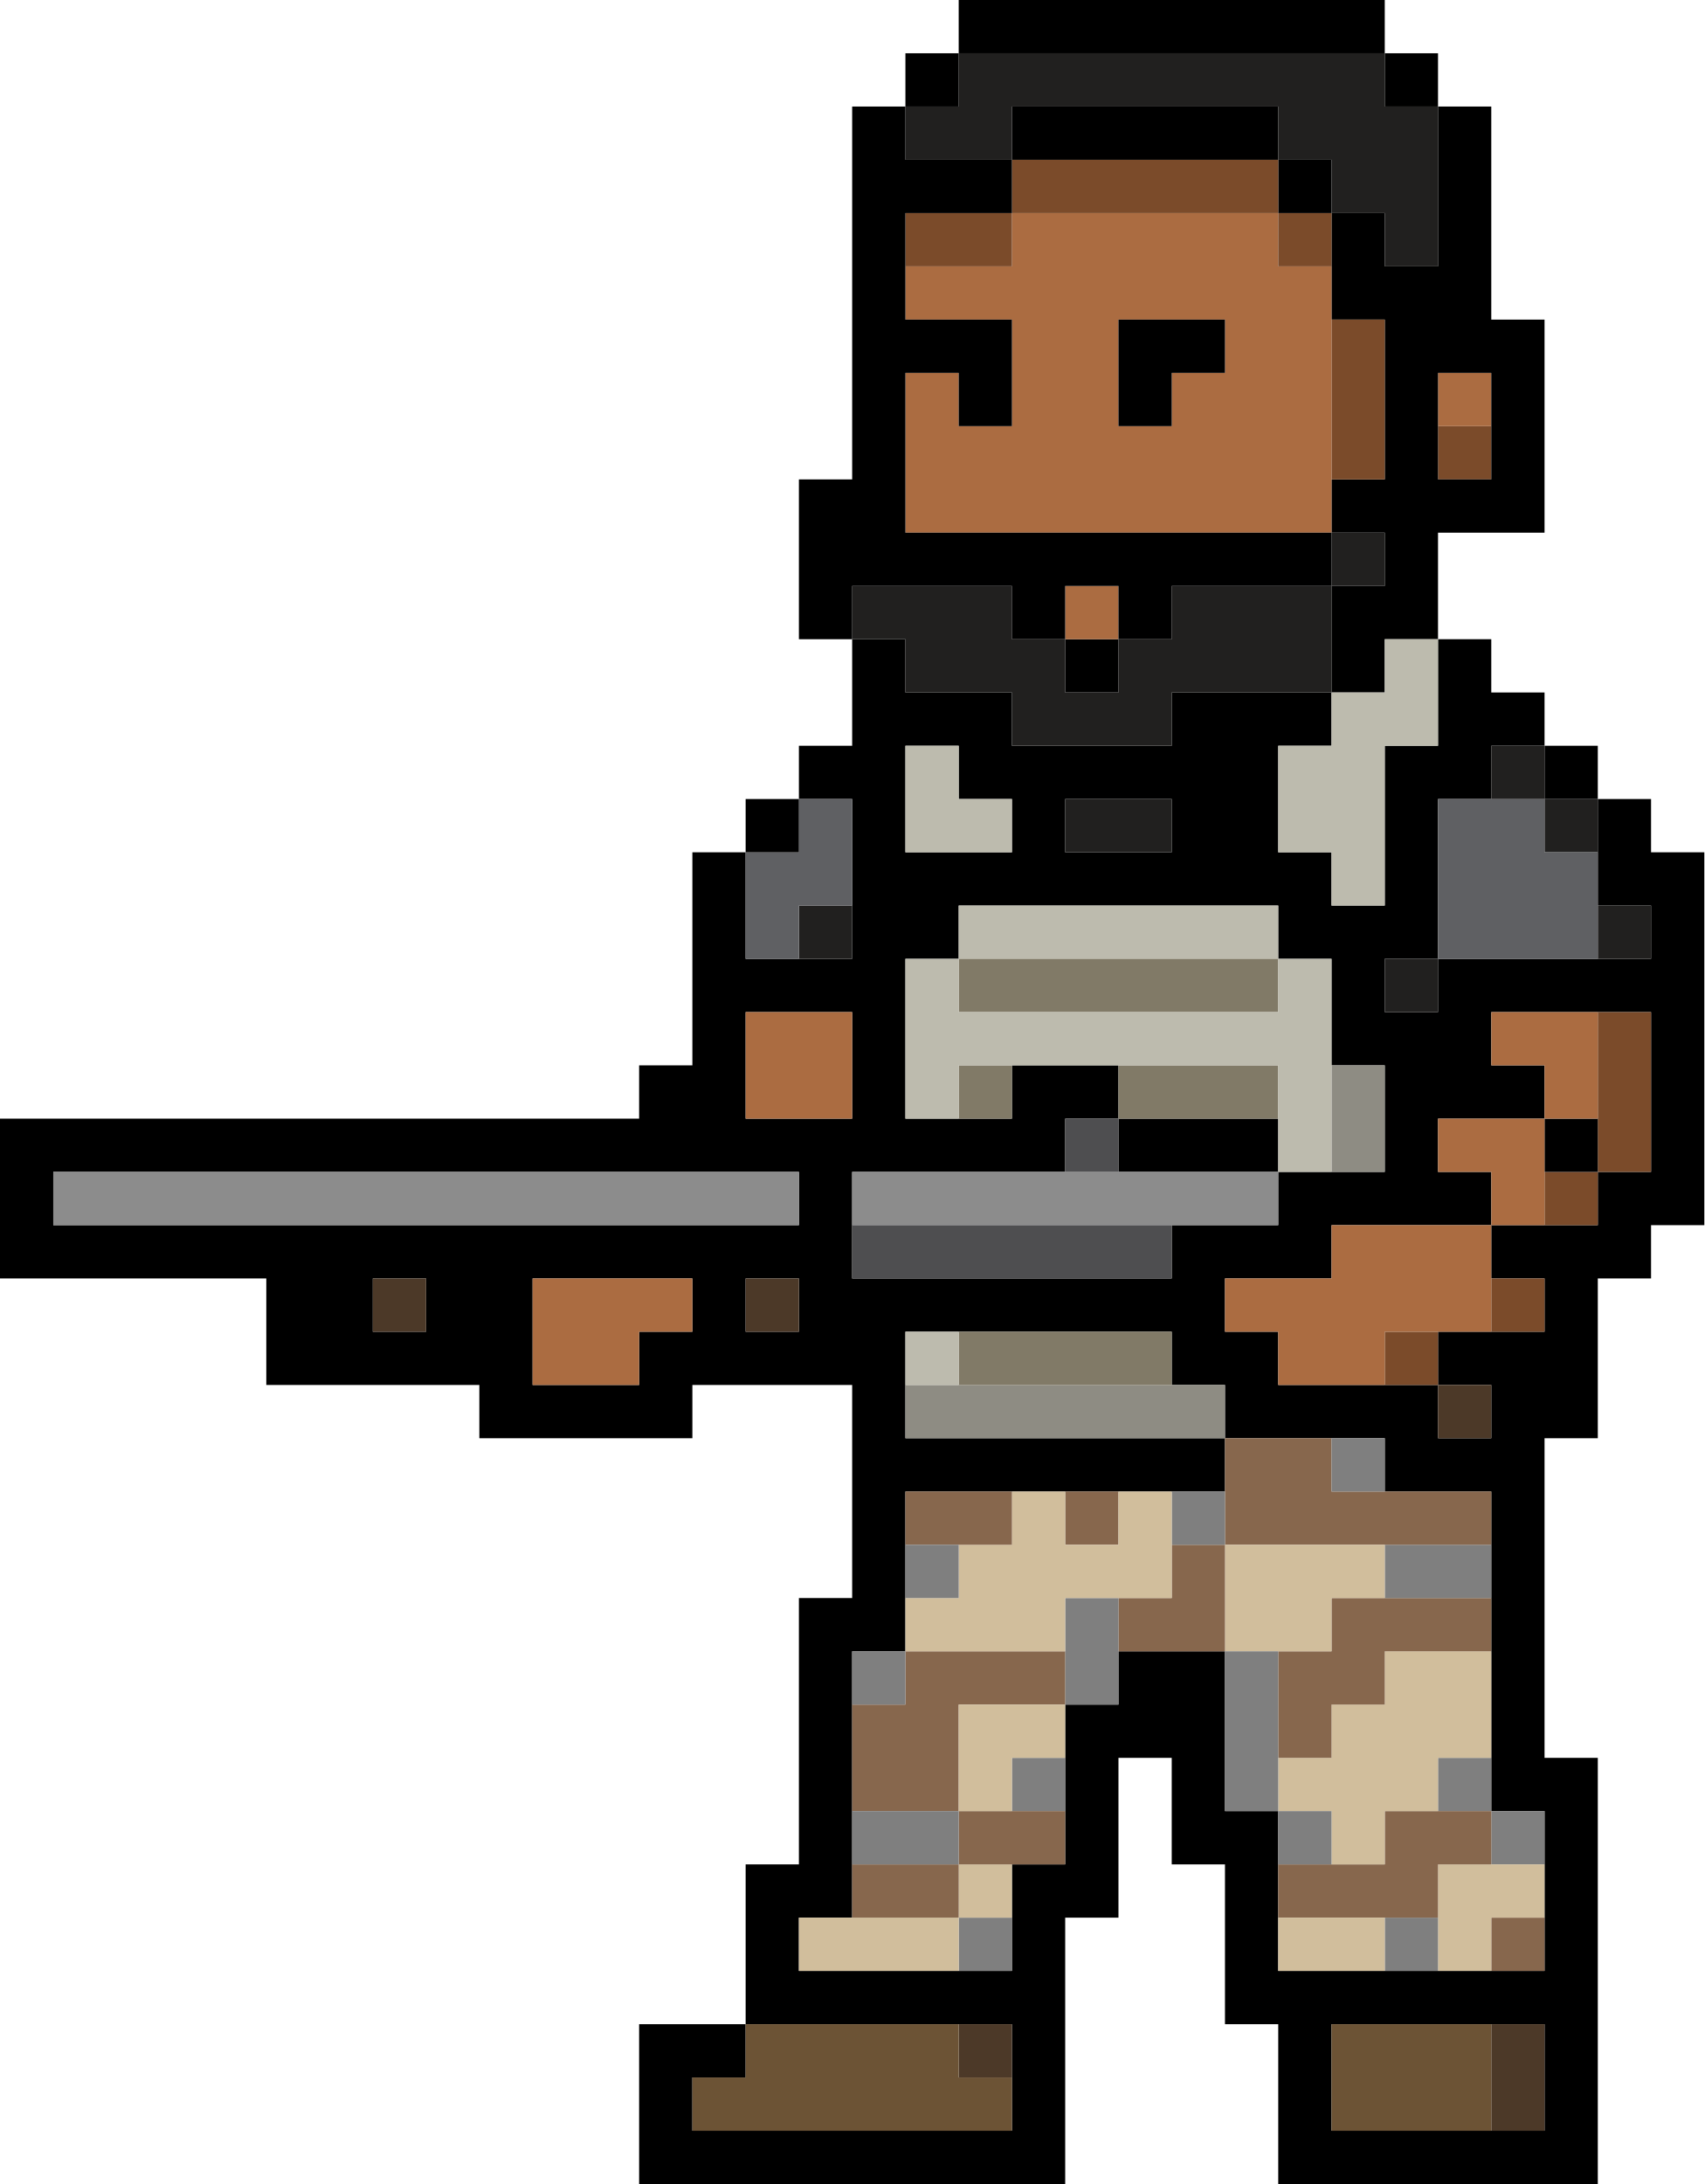
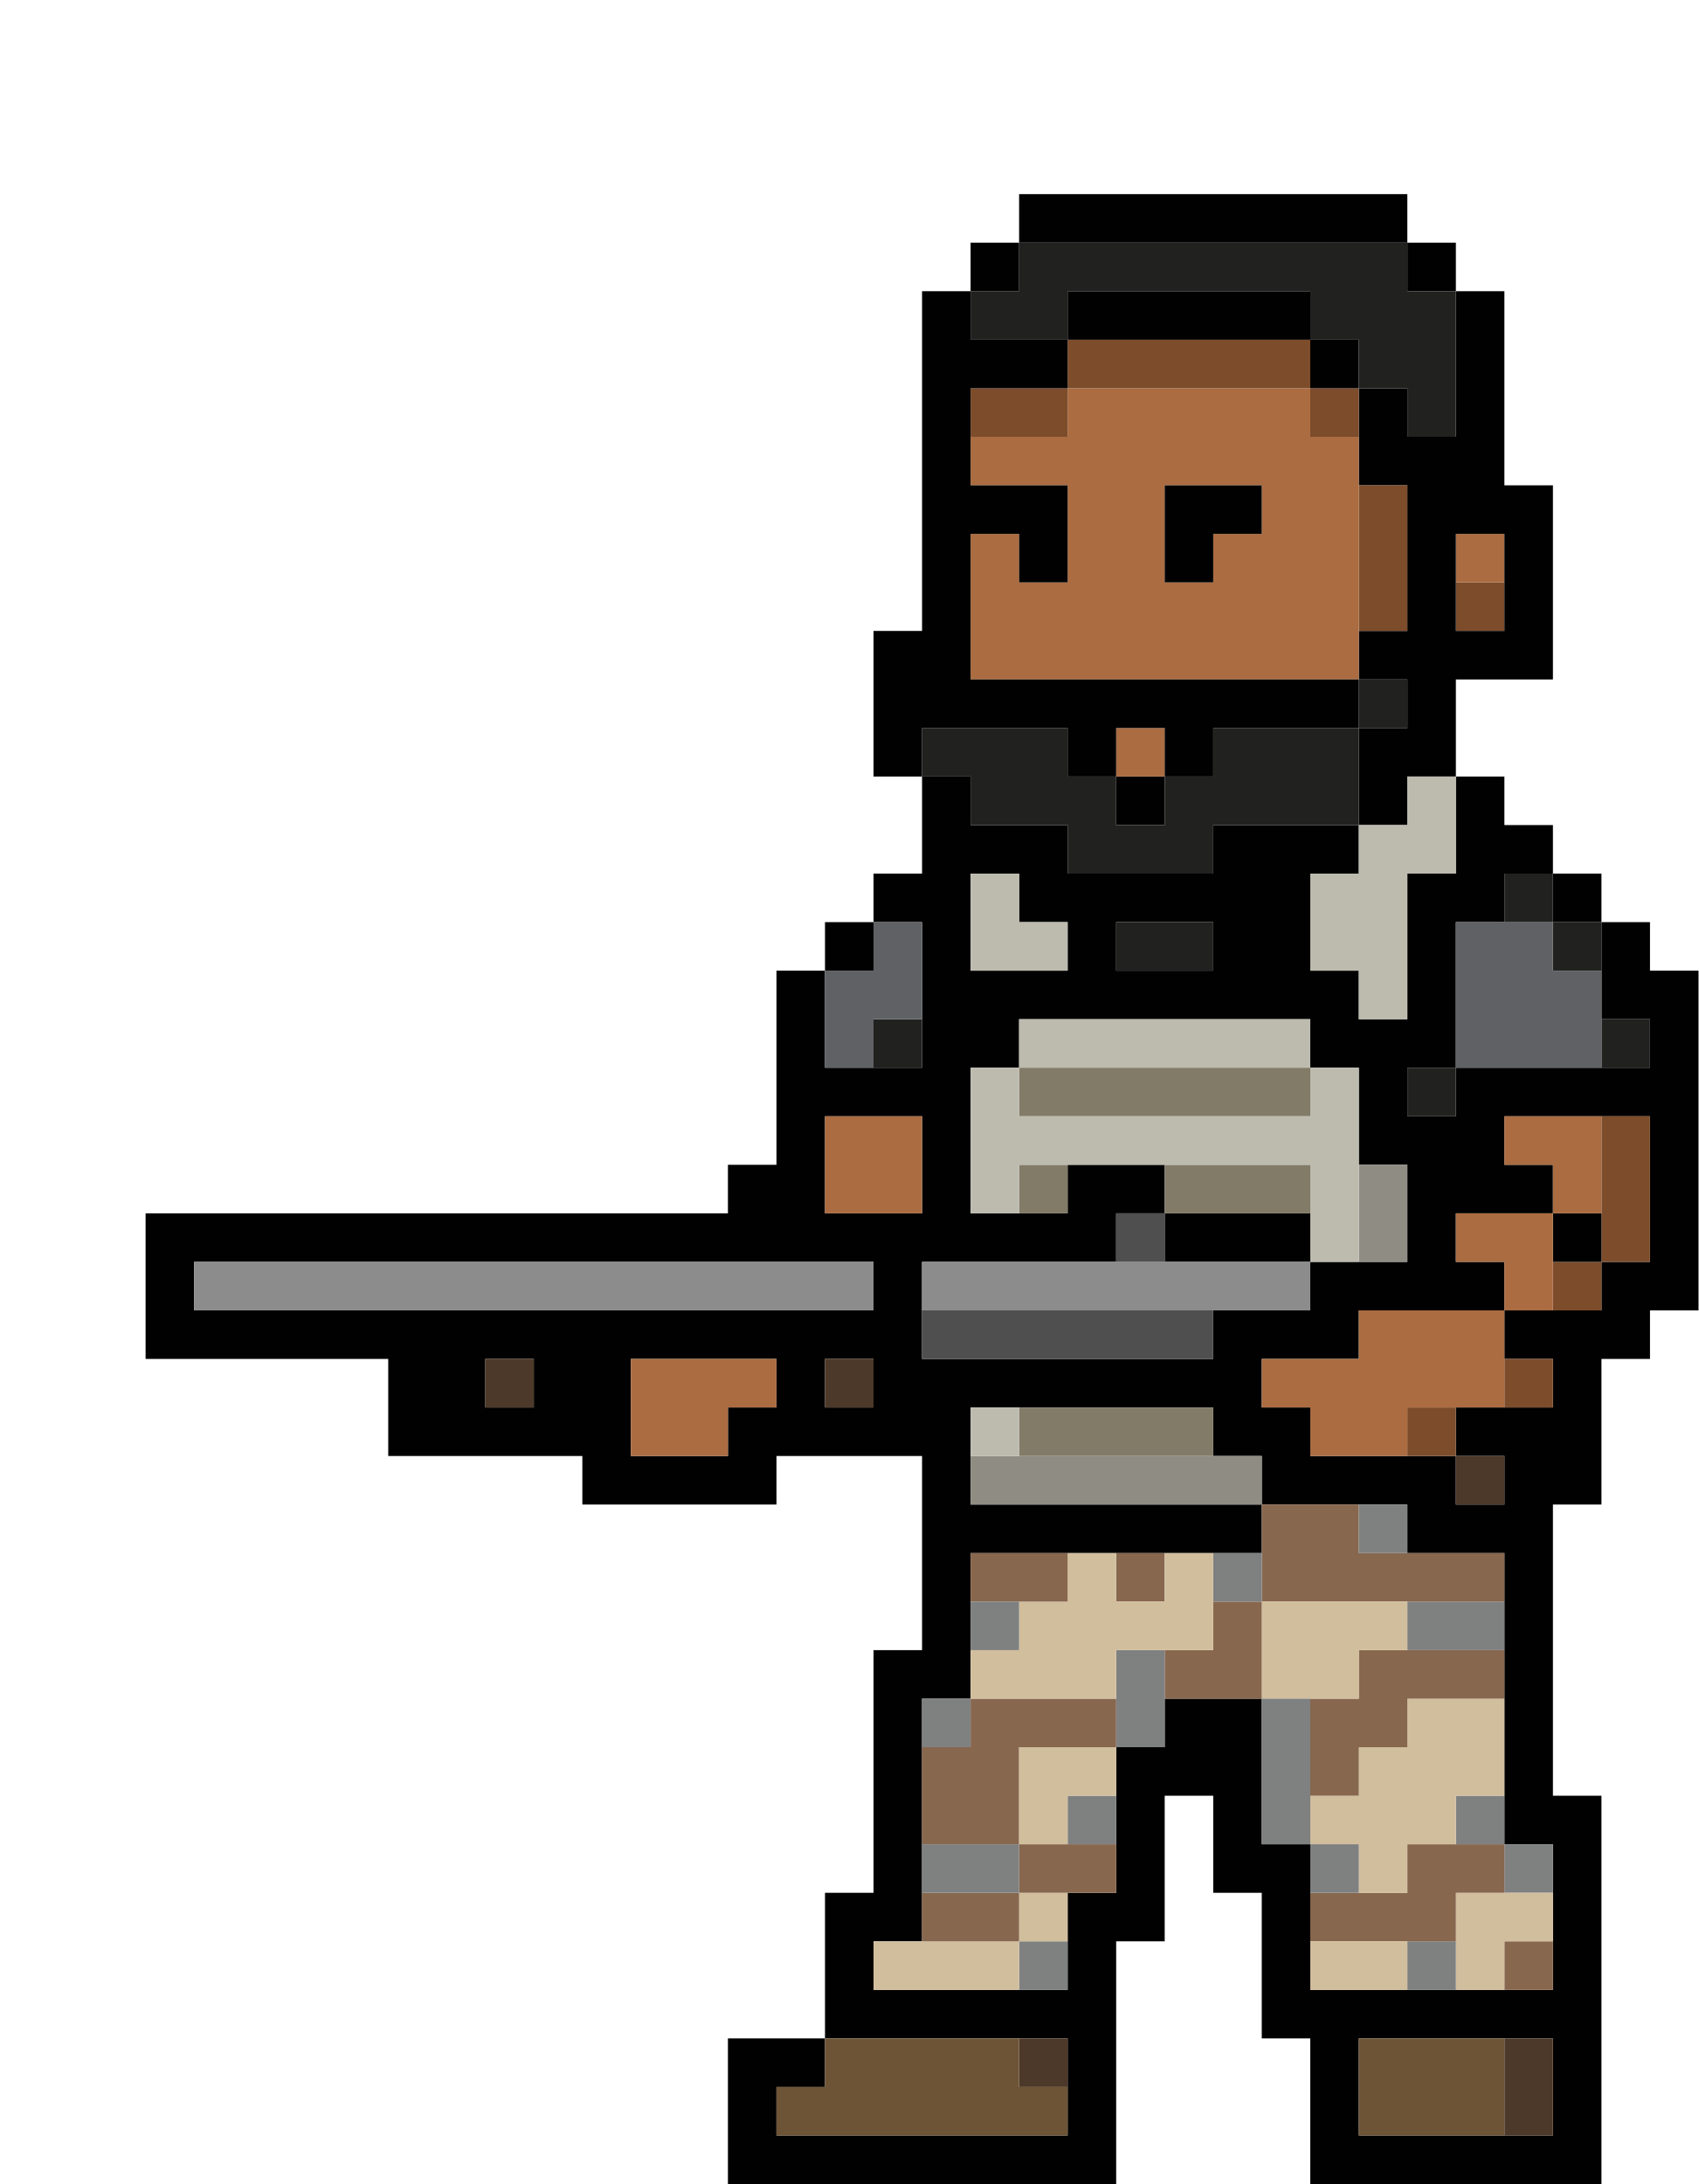
- <svg xmlns="http://www.w3.org/2000/svg" id="Layer_1" data-name="Layer 1" viewBox="0 0 64 82">
+ <svg xmlns="http://www.w3.org/2000/svg" id="Layer_1" data-name="Layer 1" viewBox="0 0 70 90">
  <defs>
    <style>
      .cls-1 {
-         fill: #7f7f7f;
+         fill: #827b68;
      }

      .cls-2 {
-         fill: #87674d;
+         fill: #4d3929;
      }

      .cls-3 {
-         fill: #d1be9c;
+         fill: #7f8080;
      }

      .cls-4 {
+         fill: #6d5436;
+       }
+ 
+       .cls-5 {
        fill: #ab6c41;
      }

-       .cls-5 {
-         fill: #6c5335;
-       }
- 
      .cls-6 {
-         fill: #817a67;
+         fill: #212120;
      }

      .cls-7 {
-         fill: #4c3928;
+         fill: #8f8c84;
      }

      .cls-8 {
        fill: #8c8c8c;
      }

      .cls-9 {
-         fill: #5f6063;
+         fill: #4f4f50;
      }

      .cls-10 {
-         fill: #7b4b2a;
+         fill: #7c4c2b;
      }

      .cls-11 {
        fill: #bdbbae;
      }

      .cls-12 {
-         fill: #4e4e50;
+         fill: #606164;
      }

      .cls-13 {
-         fill: #21201f;
+         fill: #010101;
      }

      .cls-14 {
-         fill: #8e8c83;
+         fill: #87674e;
+       }
+ 
+       .cls-15 {
+         fill: #d1be9d;
      }
    </style>
  </defs>
-   <path d="M62,32v-2h-2v4h2v2h-8v2h-2v-2h2v-6h2v-2h2v-2h-2v-2h-2v4h-2v6h-2v-2h-2v-4h2v-2h-6v2h-6v-2h-4v-2h-2v4h-2v2h2v6h-4v-4h-2v8h-2v2H0v6h10v4h8v2h8v-2h6v8h-2v10h-2v6h10v4h-12v-2h2v-2h-4v6h16v-10h2v-6h2v4h2v6h2v6h12v-16h-2v-12h2v-6h2v-2h2v-14h-2ZM42,30h2v2h-4v-2h2ZM34,30v-2h2v2h2v2h-4v-2ZM36,36v-2h12v2h2v4h2v4h-4v2h-4v2h-12v-4h8v-2h2v-2h-4v2h-4v-6h2ZM28,38h4v4h-4v-4ZM8,46H2v-2h28v2H8ZM14,50v-2h2v2h-2ZM24,50v2h-4v-4h6v2h-2ZM28,50v-2h2v2h-2ZM58,78v2h-8v-4h8v2ZM56,58v10h2v6h-10v-6h-2v-6h-4v2h-2v6h-2v4h-8v-2h2v-10h2v-6h12v-2h-12v-4h10v2h2v2h6v2h4v2ZM62,40v4h-2v2h-4v2h2v2h-4v2h2v2h-2v-2h-6v-2h-2v-2h4v-2h6v-2h-2v-2h4v-2h-2v-2h6v2Z" />
-   <polygon class="cls-10" points="60 40 60 42 60 44 62 44 62 42 62 40 62 38 60 38 60 40" />
-   <rect class="cls-13" x="60" y="34" width="2" height="2" />
-   <rect class="cls-10" x="58" y="44" width="2" height="2" />
-   <rect x="58" y="42" width="2" height="2" />
-   <polygon class="cls-4" points="60 40 60 38 58 38 56 38 56 40 58 40 58 42 60 42 60 40" />
-   <rect class="cls-13" x="58" y="30" width="2" height="2" />
-   <rect x="58" y="28" width="2" height="2" />
-   <polygon class="cls-7" points="56 78 56 80 58 80 58 78 58 76 56 76 56 78" />
-   <rect class="cls-2" x="56" y="72" width="2" height="2" />
-   <rect class="cls-1" x="56" y="68" width="2" height="2" />
-   <rect class="cls-10" x="56" y="48" width="2" height="2" />
-   <polygon class="cls-4" points="58 42 56 42 54 42 54 44 56 44 56 46 58 46 58 44 58 42" />
-   <polygon class="cls-9" points="58 30 56 30 54 30 54 32 54 34 54 36 56 36 58 36 60 36 60 34 60 32 58 32 58 30" />
-   <rect class="cls-13" x="56" y="28" width="2" height="2" />
-   <polygon class="cls-5" points="56 76 54 76 52 76 50 76 50 78 50 80 52 80 54 80 56 80 56 78 56 76" />
-   <polygon class="cls-3" points="54 70 54 72 54 74 56 74 56 72 58 72 58 70 56 70 54 70" />
-   <rect class="cls-1" x="54" y="66" width="2" height="2" />
-   <rect class="cls-7" x="54" y="52" width="2" height="2" />
+   <path class="cls-13" d="M68,40v-2h-2v4h2v2h-8v2h-2v-2h2v-6h2v-2h2v-2h-2v-2h-2v4h-2v6h-2v-2h-2v-4h2v-2h-6v2h-6v-2h-4v-2h-2v4h-2v2h2v6h-4v-4h-2v8h-2v2H6v6h10v4h8v2h8v-2h6v8h-2v10h-2v6h10v4h-12v-2h2v-2h-4v6h16v-10h2v-6h2v4h2v6h2v6h12v-16h-2v-12h2v-6h2v-2h2v-14h-2ZM48,38h2v2h-4v-2h2ZM40,38v-2h2v2h2v2h-4v-2ZM42,44v-2h12v2h2v4h2v4h-4v2h-4v2h-12v-4h8v-2h2v-2h-4v2h-4v-6h2ZM34,46h4v4h-4v-4ZM14,54h-6v-2h28v2H14ZM20,58v-2h2v2h-2ZM30,58v2h-4v-4h6v2h-2ZM34,58v-2h2v2h-2ZM64,86v2h-8v-4h8v2ZM62,66v10h2v6h-10v-6h-2v-6h-4v2h-2v6h-2v4h-8v-2h2v-10h2v-6h12v-2h-12v-4h10v2h2v2h6v2h4v2ZM68,48v4h-2v2h-4v2h2v2h-4v2h2v2h-2v-2h-6v-2h-2v-2h4v-2h6v-2h-2v-2h4v-2h-2v-2h6v2Z" />
+   <polygon class="cls-10" points="66 48 66 50 66 52 68 52 68 50 68 48 68 46 66 46 66 48" />
+   <rect class="cls-6" x="66" y="42" width="2" height="2" />
+   <rect class="cls-10" x="64" y="52" width="2" height="2" />
+   <rect class="cls-13" x="64" y="50" width="2" height="2" />
+   <polygon class="cls-5" points="66 48 66 46 64 46 62 46 62 48 64 48 64 50 66 50 66 48" />
+   <rect class="cls-6" x="64" y="38" width="2" height="2" />
+   <rect class="cls-13" x="64" y="36" width="2" height="2" />
+   <polygon class="cls-2" points="62 86 62 88 64 88 64 86 64 84 62 84 62 86" />
+   <rect class="cls-14" x="62" y="80" width="2" height="2" />
+   <rect class="cls-3" x="62" y="76" width="2" height="2" />
+   <rect class="cls-10" x="62" y="56" width="2" height="2" />
+   <polygon class="cls-5" points="64 50 62 50 60 50 60 52 62 52 62 54 64 54 64 52 64 50" />
+   <polygon class="cls-12" points="64 38 62 38 60 38 60 40 60 42 60 44 62 44 64 44 66 44 66 42 66 40 64 40 64 38" />
+   <rect class="cls-6" x="62" y="36" width="2" height="2" />
+   <polygon class="cls-4" points="62 84 60 84 58 84 56 84 56 86 56 88 58 88 60 88 62 88 62 86 62 84" />
+   <polygon class="cls-15" points="60 78 60 80 60 82 62 82 62 80 64 80 64 78 62 78 60 78" />
+   <rect class="cls-3" x="60" y="74" width="2" height="2" />
+   <rect class="cls-2" x="60" y="60" width="2" height="2" />
+   <rect class="cls-10" x="60" y="24" width="2" height="2" />
+   <rect class="cls-5" x="60" y="22" width="2" height="2" />
+   <path class="cls-13" d="M60,16v2h-2v-2h-2v4h2v6h-2v2h2v2h-2v4h2v-2h2v-4h4v-8h-2v-8h-2v4ZM62,24v2h-2v-4h2v2Z" />
+   <rect class="cls-3" x="58" y="80" width="2" height="2" />
+   <polygon class="cls-14" points="58 76 58 78 56 78 54 78 54 80 56 80 58 80 60 80 60 78 62 78 62 76 60 76 58 76" />
+   <polygon class="cls-15" points="58 70 58 72 56 72 56 74 54 74 54 76 56 76 56 78 58 78 58 76 60 76 60 74 62 74 62 72 62 70 60 70 58 70" />
+   <polygon class="cls-14" points="58 68 56 68 56 70 54 70 54 72 54 74 56 74 56 72 58 72 58 70 60 70 62 70 62 68 60 68 58 68" />
+   <polygon class="cls-3" points="58 66 58 68 60 68 62 68 62 66 60 66 58 66" />
+   <polygon class="cls-14" points="58 64 56 64 56 62 54 62 52 62 52 64 52 66 54 66 56 66 58 66 60 66 62 66 62 64 60 64 58 64" />
+   <rect class="cls-10" x="58" y="58" width="2" height="2" />
+   <polygon class="cls-5" points="58 54 56 54 56 56 54 56 52 56 52 58 54 58 54 60 56 60 58 60 58 58 60 58 62 58 62 56 62 54 60 54 58 54" />
+   <rect class="cls-6" x="58" y="44" width="2" height="2" />
+   <polygon class="cls-11" points="58 34 56 34 56 36 54 36 54 38 54 40 56 40 56 42 58 42 58 40 58 38 58 36 60 36 60 34 60 32 58 32 58 34" />
+   <rect class="cls-13" x="58" y="10" width="2" height="2" />
+   <polygon class="cls-15" points="56 80 54 80 54 82 56 82 58 82 58 80 56 80" />
+   <rect class="cls-3" x="56" y="62" width="2" height="2" />
+   <polygon class="cls-7" points="56 52 58 52 58 50 58 48 56 48 56 50 56 52" />
+   <rect class="cls-6" x="56" y="28" width="2" height="2" />
+   <polygon class="cls-10" points="56 24 56 26 58 26 58 24 58 22 58 20 56 20 56 22 56 24" />
+   <rect class="cls-3" x="54" y="76" width="2" height="2" />
+   <polygon class="cls-15" points="56 70 56 68 58 68 58 66 56 66 54 66 52 66 52 68 52 70 54 70 56 70" />
+   <path class="cls-5" d="M56,24v-6h-2v-2h-10v2h-4v2h4v4h-2v-2h-2v6h16v-4ZM48,22v-2h4v2h-2v2h-2v-2Z" />
  <rect class="cls-10" x="54" y="16" width="2" height="2" />
-   <rect class="cls-4" x="54" y="14" width="2" height="2" />
-   <path d="M54,8v2h-2v-2h-2v4h2v6h-2v2h2v2h-2v4h2v-2h2v-4h4v-8h-2V4h-2v4ZM56,16v2h-2v-4h2v2Z" />
-   <rect class="cls-1" x="52" y="72" width="2" height="2" />
-   <polygon class="cls-2" points="52 68 52 70 50 70 48 70 48 72 50 72 52 72 54 72 54 70 56 70 56 68 54 68 52 68" />
-   <polygon class="cls-3" points="52 62 52 64 50 64 50 66 48 66 48 68 50 68 50 70 52 70 52 68 54 68 54 66 56 66 56 64 56 62 54 62 52 62" />
-   <polygon class="cls-2" points="52 60 50 60 50 62 48 62 48 64 48 66 50 66 50 64 52 64 52 62 54 62 56 62 56 60 54 60 52 60" />
-   <polygon class="cls-1" points="52 58 52 60 54 60 56 60 56 58 54 58 52 58" />
-   <polygon class="cls-2" points="52 56 50 56 50 54 48 54 46 54 46 56 46 58 48 58 50 58 52 58 54 58 56 58 56 56 54 56 52 56" />
-   <rect class="cls-10" x="52" y="50" width="2" height="2" />
-   <polygon class="cls-4" points="52 46 50 46 50 48 48 48 46 48 46 50 48 50 48 52 50 52 52 52 52 50 54 50 56 50 56 48 56 46 54 46 52 46" />
-   <rect class="cls-13" x="52" y="36" width="2" height="2" />
-   <polygon class="cls-11" points="52 26 50 26 50 28 48 28 48 30 48 32 50 32 50 34 52 34 52 32 52 30 52 28 54 28 54 26 54 24 52 24 52 26" />
-   <rect x="52" y="2" width="2" height="2" />
-   <polygon class="cls-3" points="50 72 48 72 48 74 50 74 52 74 52 72 50 72" />
-   <rect class="cls-1" x="50" y="54" width="2" height="2" />
-   <polygon class="cls-14" points="50 44 52 44 52 42 52 40 50 40 50 42 50 44" />
-   <rect class="cls-13" x="50" y="20" width="2" height="2" />
-   <polygon class="cls-10" points="50 16 50 18 52 18 52 16 52 14 52 12 50 12 50 14 50 16" />
-   <rect class="cls-1" x="48" y="68" width="2" height="2" />
-   <polygon class="cls-3" points="50 62 50 60 52 60 52 58 50 58 48 58 46 58 46 60 46 62 48 62 50 62" />
-   <path class="cls-4" d="M50,16v-6h-2v-2h-10v2h-4v2h4v4h-2v-2h-2v6h16v-4ZM42,14v-2h4v2h-2v2h-2v-2Z" />
-   <rect class="cls-10" x="48" y="8" width="2" height="2" />
-   <rect x="48" y="6" width="2" height="2" />
-   <polygon class="cls-1" points="48 64 48 62 46 62 46 64 46 66 46 68 48 68 48 66 48 64" />
-   <polygon points="46 42 44 42 42 42 42 44 44 44 46 44 48 44 48 42 46 42" />
-   <polygon class="cls-2" points="46 58 44 58 44 60 42 60 42 62 44 62 46 62 46 60 46 58" />
-   <rect class="cls-1" x="44" y="56" width="2" height="2" />
-   <polygon class="cls-14" points="44 52 42 52 40 52 38 52 36 52 34 52 34 54 36 54 38 54 40 54 42 54 44 54 46 54 46 52 44 52" />
-   <polygon class="cls-8" points="44 44 42 44 40 44 38 44 36 44 34 44 32 44 32 46 34 46 36 46 38 46 40 46 42 46 44 46 46 46 48 46 48 44 46 44 44 44" />
-   <polygon class="cls-6" points="46 42 48 42 48 40 46 40 44 40 42 40 42 42 44 42 46 42" />
-   <polygon points="44 14 46 14 46 12 44 12 42 12 42 14 42 16 44 16 44 14" />
-   <polygon class="cls-1" points="40 60 40 62 40 64 42 64 42 62 42 60 40 60" />
-   <rect class="cls-2" x="40" y="56" width="2" height="2" />
-   <polygon class="cls-12" points="40 46 38 46 36 46 34 46 32 46 32 48 34 48 36 48 38 48 40 48 42 48 44 48 44 46 42 46 40 46" />
-   <rect class="cls-12" x="40" y="42" width="2" height="2" />
-   <polygon class="cls-13" points="42 32 44 32 44 30 42 30 40 30 40 32 42 32" />
-   <rect x="40" y="24" width="2" height="2" />
-   <rect class="cls-4" x="40" y="22" width="2" height="2" />
-   <polygon class="cls-10" points="42 8 44 8 46 8 48 8 48 6 46 6 44 6 42 6 40 6 38 6 38 8 40 8 42 8" />
-   <polygon points="42 6 44 6 46 6 48 6 48 4 46 4 44 4 42 4 40 4 38 4 38 6 40 6 42 6" />
-   <rect class="cls-1" x="38" y="66" width="2" height="2" />
-   <polygon class="cls-2" points="38 62 36 62 34 62 34 64 32 64 32 66 32 68 34 68 36 68 36 66 36 64 38 64 40 64 40 62 38 62" />
-   <polygon class="cls-11" points="40 36 42 36 44 36 46 36 48 36 48 34 46 34 44 34 42 34 40 34 38 34 36 34 36 36 38 36 40 36" />
-   <polygon points="40 2 42 2 44 2 46 2 48 2 50 2 52 2 52 0 50 0 48 0 46 0 44 0 42 0 40 0 38 0 36 0 36 2 38 2 40 2" />
-   <rect class="cls-7" x="36" y="76" width="2" height="2" />
-   <rect class="cls-1" x="36" y="72" width="2" height="2" />
-   <rect class="cls-3" x="36" y="70" width="2" height="2" />
-   <polygon class="cls-2" points="36 68 36 70 38 70 40 70 40 68 38 68 36 68" />
-   <polygon class="cls-3" points="36 64 36 66 36 68 38 68 38 66 40 66 40 64 38 64 36 64" />
-   <polygon class="cls-3" points="38 62 40 62 40 60 42 60 44 60 44 58 44 56 42 56 42 58 40 58 40 56 38 56 38 58 36 58 36 60 34 60 34 62 36 62 38 62" />
-   <polygon class="cls-2" points="38 58 38 56 36 56 34 56 34 58 36 58 38 58" />
-   <polygon class="cls-6" points="38 52 40 52 42 52 44 52 44 50 42 50 40 50 38 50 36 50 36 52 38 52" />
-   <rect class="cls-6" x="36" y="40" width="2" height="2" />
-   <polygon class="cls-6" points="38 38 40 38 42 38 44 38 46 38 48 38 48 36 46 36 44 36 42 36 40 36 38 36 36 36 36 38 38 38" />
-   <polygon class="cls-11" points="38 32 38 30 36 30 36 28 34 28 34 30 34 32 36 32 38 32" />
-   <polygon class="cls-10" points="38 10 38 8 36 8 34 8 34 10 36 10 38 10" />
-   <polygon class="cls-3" points="34 72 32 72 30 72 30 74 32 74 34 74 36 74 36 72 34 72" />
-   <polygon class="cls-2" points="36 72 36 70 34 70 32 70 32 72 34 72 36 72" />
-   <polygon class="cls-1" points="36 70 36 68 34 68 32 68 32 70 34 70 36 70" />
-   <rect class="cls-1" x="34" y="58" width="2" height="2" />
-   <rect class="cls-11" x="34" y="50" width="2" height="2" />
-   <polygon class="cls-11" points="34 40 34 42 36 42 36 40 38 40 40 40 42 40 44 40 46 40 48 40 48 42 48 44 50 44 50 42 50 40 50 38 50 36 48 36 48 38 46 38 44 38 42 38 40 38 38 38 36 38 36 36 34 36 34 38 34 40" />
-   <polygon class="cls-13" points="34 26 36 26 38 26 38 28 40 28 42 28 44 28 44 26 46 26 48 26 50 26 50 24 50 22 48 22 46 22 44 22 44 24 42 24 42 26 40 26 40 24 38 24 38 22 36 22 34 22 32 22 32 24 34 24 34 26" />
-   <polygon class="cls-13" points="36 6 38 6 38 4 40 4 42 4 44 4 46 4 48 4 48 6 50 6 50 8 52 8 52 10 54 10 54 8 54 6 54 4 52 4 52 2 50 2 48 2 46 2 44 2 42 2 40 2 38 2 36 2 36 4 34 4 34 6 36 6" />
-   <rect x="34" y="2" width="2" height="2" />
-   <rect class="cls-1" x="32" y="62" width="2" height="2" />
-   <polygon points="34 22 36 22 38 22 38 24 40 24 40 22 42 22 42 24 44 24 44 22 46 22 48 22 50 22 50 20 48 20 46 20 44 20 42 20 40 20 38 20 36 20 34 20 34 18 34 16 34 14 36 14 36 16 38 16 38 14 38 12 36 12 34 12 34 10 34 8 36 8 38 8 38 6 36 6 34 6 34 4 32 4 32 6 32 8 32 10 32 12 32 14 32 16 32 18 30 18 30 20 30 22 30 24 32 24 32 22 34 22" />
-   <rect class="cls-13" x="30" y="34" width="2" height="2" />
-   <rect class="cls-7" x="28" y="48" width="2" height="2" />
-   <polygon class="cls-4" points="30 42 32 42 32 40 32 38 30 38 28 38 28 40 28 42 30 42" />
-   <polygon class="cls-9" points="28 36 30 36 30 34 32 34 32 32 32 30 30 30 30 32 28 32 28 34 28 36" />
-   <rect x="28" y="30" width="2" height="2" />
-   <polygon class="cls-5" points="26 78 26 80 28 80 30 80 32 80 34 80 36 80 38 80 38 78 36 78 36 76 34 76 32 76 30 76 28 76 28 78 26 78" />
-   <polygon class="cls-4" points="24 48 22 48 20 48 20 50 20 52 22 52 24 52 24 50 26 50 26 48 24 48" />
-   <rect class="cls-7" x="14" y="48" width="2" height="2" />
-   <polygon class="cls-8" points="14 46 16 46 18 46 20 46 22 46 24 46 26 46 28 46 30 46 30 44 28 44 26 44 24 44 22 44 20 44 18 44 16 44 14 44 12 44 10 44 8 44 6 44 4 44 2 44 2 46 4 46 6 46 8 46 10 46 12 46 14 46" />
+   <rect class="cls-13" x="54" y="14" width="2" height="2" />
+   <polygon class="cls-3" points="54 72 54 70 52 70 52 72 52 74 52 76 54 76 54 74 54 72" />
+   <polygon class="cls-13" points="52 50 50 50 48 50 48 52 50 52 52 52 54 52 54 50 52 50" />
+   <polygon class="cls-14" points="52 66 50 66 50 68 48 68 48 70 50 70 52 70 52 68 52 66" />
+   <rect class="cls-3" x="50" y="64" width="2" height="2" />
+   <polygon class="cls-7" points="50 60 48 60 46 60 44 60 42 60 40 60 40 62 42 62 44 62 46 62 48 62 50 62 52 62 52 60 50 60" />
+   <polygon class="cls-8" points="50 52 48 52 46 52 44 52 42 52 40 52 38 52 38 54 40 54 42 54 44 54 46 54 48 54 50 54 52 54 54 54 54 52 52 52 50 52" />
+   <polygon class="cls-1" points="52 50 54 50 54 48 52 48 50 48 48 48 48 50 50 50 52 50" />
+   <polygon class="cls-13" points="50 22 52 22 52 20 50 20 48 20 48 22 48 24 50 24 50 22" />
+   <polygon class="cls-3" points="46 68 46 70 46 72 48 72 48 70 48 68 46 68" />
+   <rect class="cls-14" x="46" y="64" width="2" height="2" />
+   <polygon class="cls-9" points="46 54 44 54 42 54 40 54 38 54 38 56 40 56 42 56 44 56 46 56 48 56 50 56 50 54 48 54 46 54" />
+   <rect class="cls-9" x="46" y="50" width="2" height="2" />
+   <polygon class="cls-6" points="48 40 50 40 50 38 48 38 46 38 46 40 48 40" />
+   <rect class="cls-13" x="46" y="32" width="2" height="2" />
+   <rect class="cls-5" x="46" y="30" width="2" height="2" />
+   <polygon class="cls-10" points="48 16 50 16 52 16 54 16 54 14 52 14 50 14 48 14 46 14 44 14 44 16 46 16 48 16" />
+   <polygon class="cls-13" points="48 14 50 14 52 14 54 14 54 12 52 12 50 12 48 12 46 12 44 12 44 14 46 14 48 14" />
+   <rect class="cls-3" x="44" y="74" width="2" height="2" />
+   <polygon class="cls-14" points="44 70 42 70 40 70 40 72 38 72 38 74 38 76 40 76 42 76 42 74 42 72 44 72 46 72 46 70 44 70" />
+   <polygon class="cls-11" points="46 44 48 44 50 44 52 44 54 44 54 42 52 42 50 42 48 42 46 42 44 42 42 42 42 44 44 44 46 44" />
+   <polygon class="cls-13" points="46 10 48 10 50 10 52 10 54 10 56 10 58 10 58 8 56 8 54 8 52 8 50 8 48 8 46 8 44 8 42 8 42 10 44 10 46 10" />
+   <rect class="cls-2" x="42" y="84" width="2" height="2" />
+   <rect class="cls-3" x="42" y="80" width="2" height="2" />
+   <rect class="cls-15" x="42" y="78" width="2" height="2" />
+   <polygon class="cls-14" points="42 76 42 78 44 78 46 78 46 76 44 76 42 76" />
+   <polygon class="cls-15" points="42 72 42 74 42 76 44 76 44 74 46 74 46 72 44 72 42 72" />
+   <polygon class="cls-15" points="44 70 46 70 46 68 48 68 50 68 50 66 50 64 48 64 48 66 46 66 46 64 44 64 44 66 42 66 42 68 40 68 40 70 42 70 44 70" />
+   <polygon class="cls-14" points="44 66 44 64 42 64 40 64 40 66 42 66 44 66" />
+   <polygon class="cls-1" points="44 60 46 60 48 60 50 60 50 58 48 58 46 58 44 58 42 58 42 60 44 60" />
+   <rect class="cls-1" x="42" y="48" width="2" height="2" />
+   <polygon class="cls-1" points="44 46 46 46 48 46 50 46 52 46 54 46 54 44 52 44 50 44 48 44 46 44 44 44 42 44 42 46 44 46" />
+   <polygon class="cls-11" points="44 40 44 38 42 38 42 36 40 36 40 38 40 40 42 40 44 40" />
+   <polygon class="cls-10" points="44 18 44 16 42 16 40 16 40 18 42 18 44 18" />
+   <polygon class="cls-15" points="40 80 38 80 36 80 36 82 38 82 40 82 42 82 42 80 40 80" />
+   <polygon class="cls-14" points="42 80 42 78 40 78 38 78 38 80 40 80 42 80" />
+   <polygon class="cls-3" points="42 78 42 76 40 76 38 76 38 78 40 78 42 78" />
+   <rect class="cls-3" x="40" y="66" width="2" height="2" />
+   <rect class="cls-11" x="40" y="58" width="2" height="2" />
+   <polygon class="cls-11" points="40 48 40 50 42 50 42 48 44 48 46 48 48 48 50 48 52 48 54 48 54 50 54 52 56 52 56 50 56 48 56 46 56 44 54 44 54 46 52 46 50 46 48 46 46 46 44 46 42 46 42 44 40 44 40 46 40 48" />
+   <polygon class="cls-6" points="40 34 42 34 44 34 44 36 46 36 48 36 50 36 50 34 52 34 54 34 56 34 56 32 56 30 54 30 52 30 50 30 50 32 48 32 48 34 46 34 46 32 44 32 44 30 42 30 40 30 38 30 38 32 40 32 40 34" />
+   <polygon class="cls-6" points="42 14 44 14 44 12 46 12 48 12 50 12 52 12 54 12 54 14 56 14 56 16 58 16 58 18 60 18 60 16 60 14 60 12 58 12 58 10 56 10 54 10 52 10 50 10 48 10 46 10 44 10 42 10 42 12 40 12 40 14 42 14" />
+   <rect class="cls-13" x="40" y="10" width="2" height="2" />
+   <rect class="cls-3" x="38" y="70" width="2" height="2" />
+   <polygon class="cls-13" points="40 30 42 30 44 30 44 32 46 32 46 30 48 30 48 32 50 32 50 30 52 30 54 30 56 30 56 28 54 28 52 28 50 28 48 28 46 28 44 28 42 28 40 28 40 26 40 24 40 22 42 22 42 24 44 24 44 22 44 20 42 20 40 20 40 18 40 16 42 16 44 16 44 14 42 14 40 14 40 12 38 12 38 14 38 16 38 18 38 20 38 22 38 24 38 26 36 26 36 28 36 30 36 32 38 32 38 30 40 30" />
+   <rect class="cls-6" x="36" y="42" width="2" height="2" />
+   <rect class="cls-2" x="34" y="56" width="2" height="2" />
+   <polygon class="cls-5" points="36 50 38 50 38 48 38 46 36 46 34 46 34 48 34 50 36 50" />
+   <polygon class="cls-12" points="34 44 36 44 36 42 38 42 38 40 38 38 36 38 36 40 34 40 34 42 34 44" />
+   <rect class="cls-13" x="34" y="38" width="2" height="2" />
+   <polygon class="cls-4" points="32 86 32 88 34 88 36 88 38 88 40 88 42 88 44 88 44 86 42 86 42 84 40 84 38 84 36 84 34 84 34 86 32 86" />
+   <polygon class="cls-5" points="30 56 28 56 26 56 26 58 26 60 28 60 30 60 30 58 32 58 32 56 30 56" />
+   <rect class="cls-2" x="20" y="56" width="2" height="2" />
+   <polygon class="cls-8" points="20 54 22 54 24 54 26 54 28 54 30 54 32 54 34 54 36 54 36 52 34 52 32 52 30 52 28 52 26 52 24 52 22 52 20 52 18 52 16 52 14 52 12 52 10 52 8 52 8 54 10 54 12 54 14 54 16 54 18 54 20 54" />
</svg>
